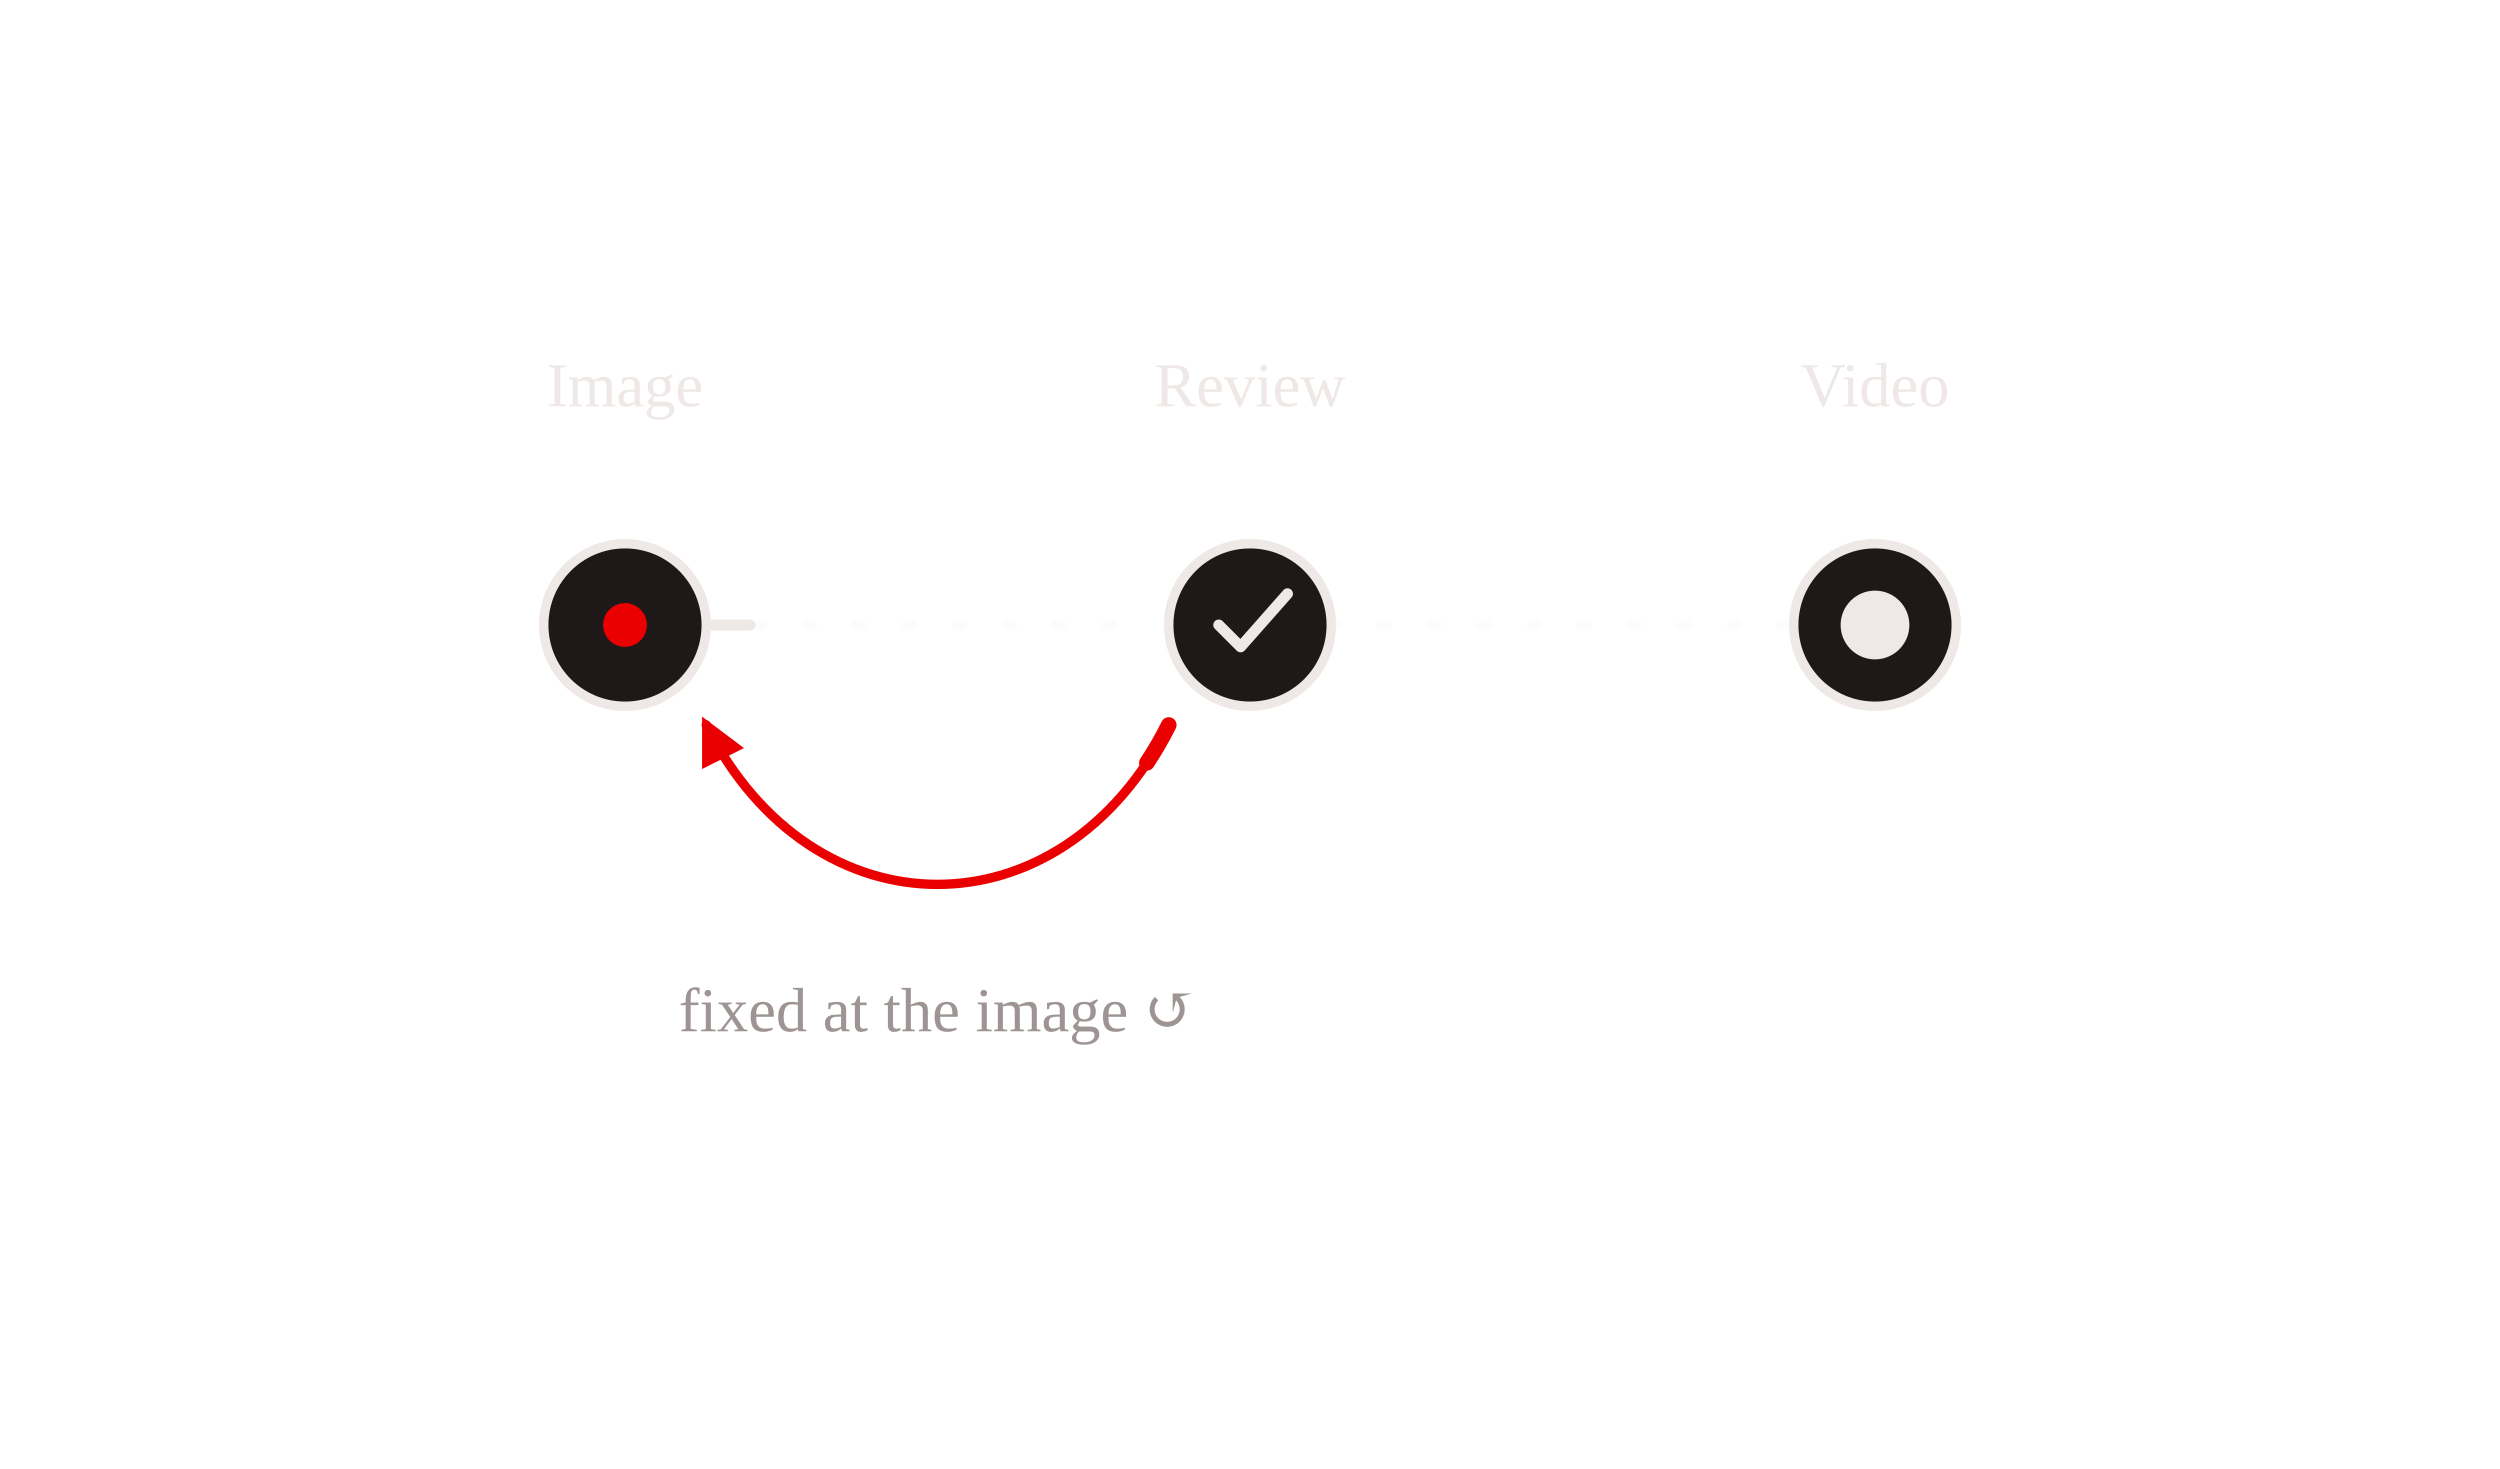
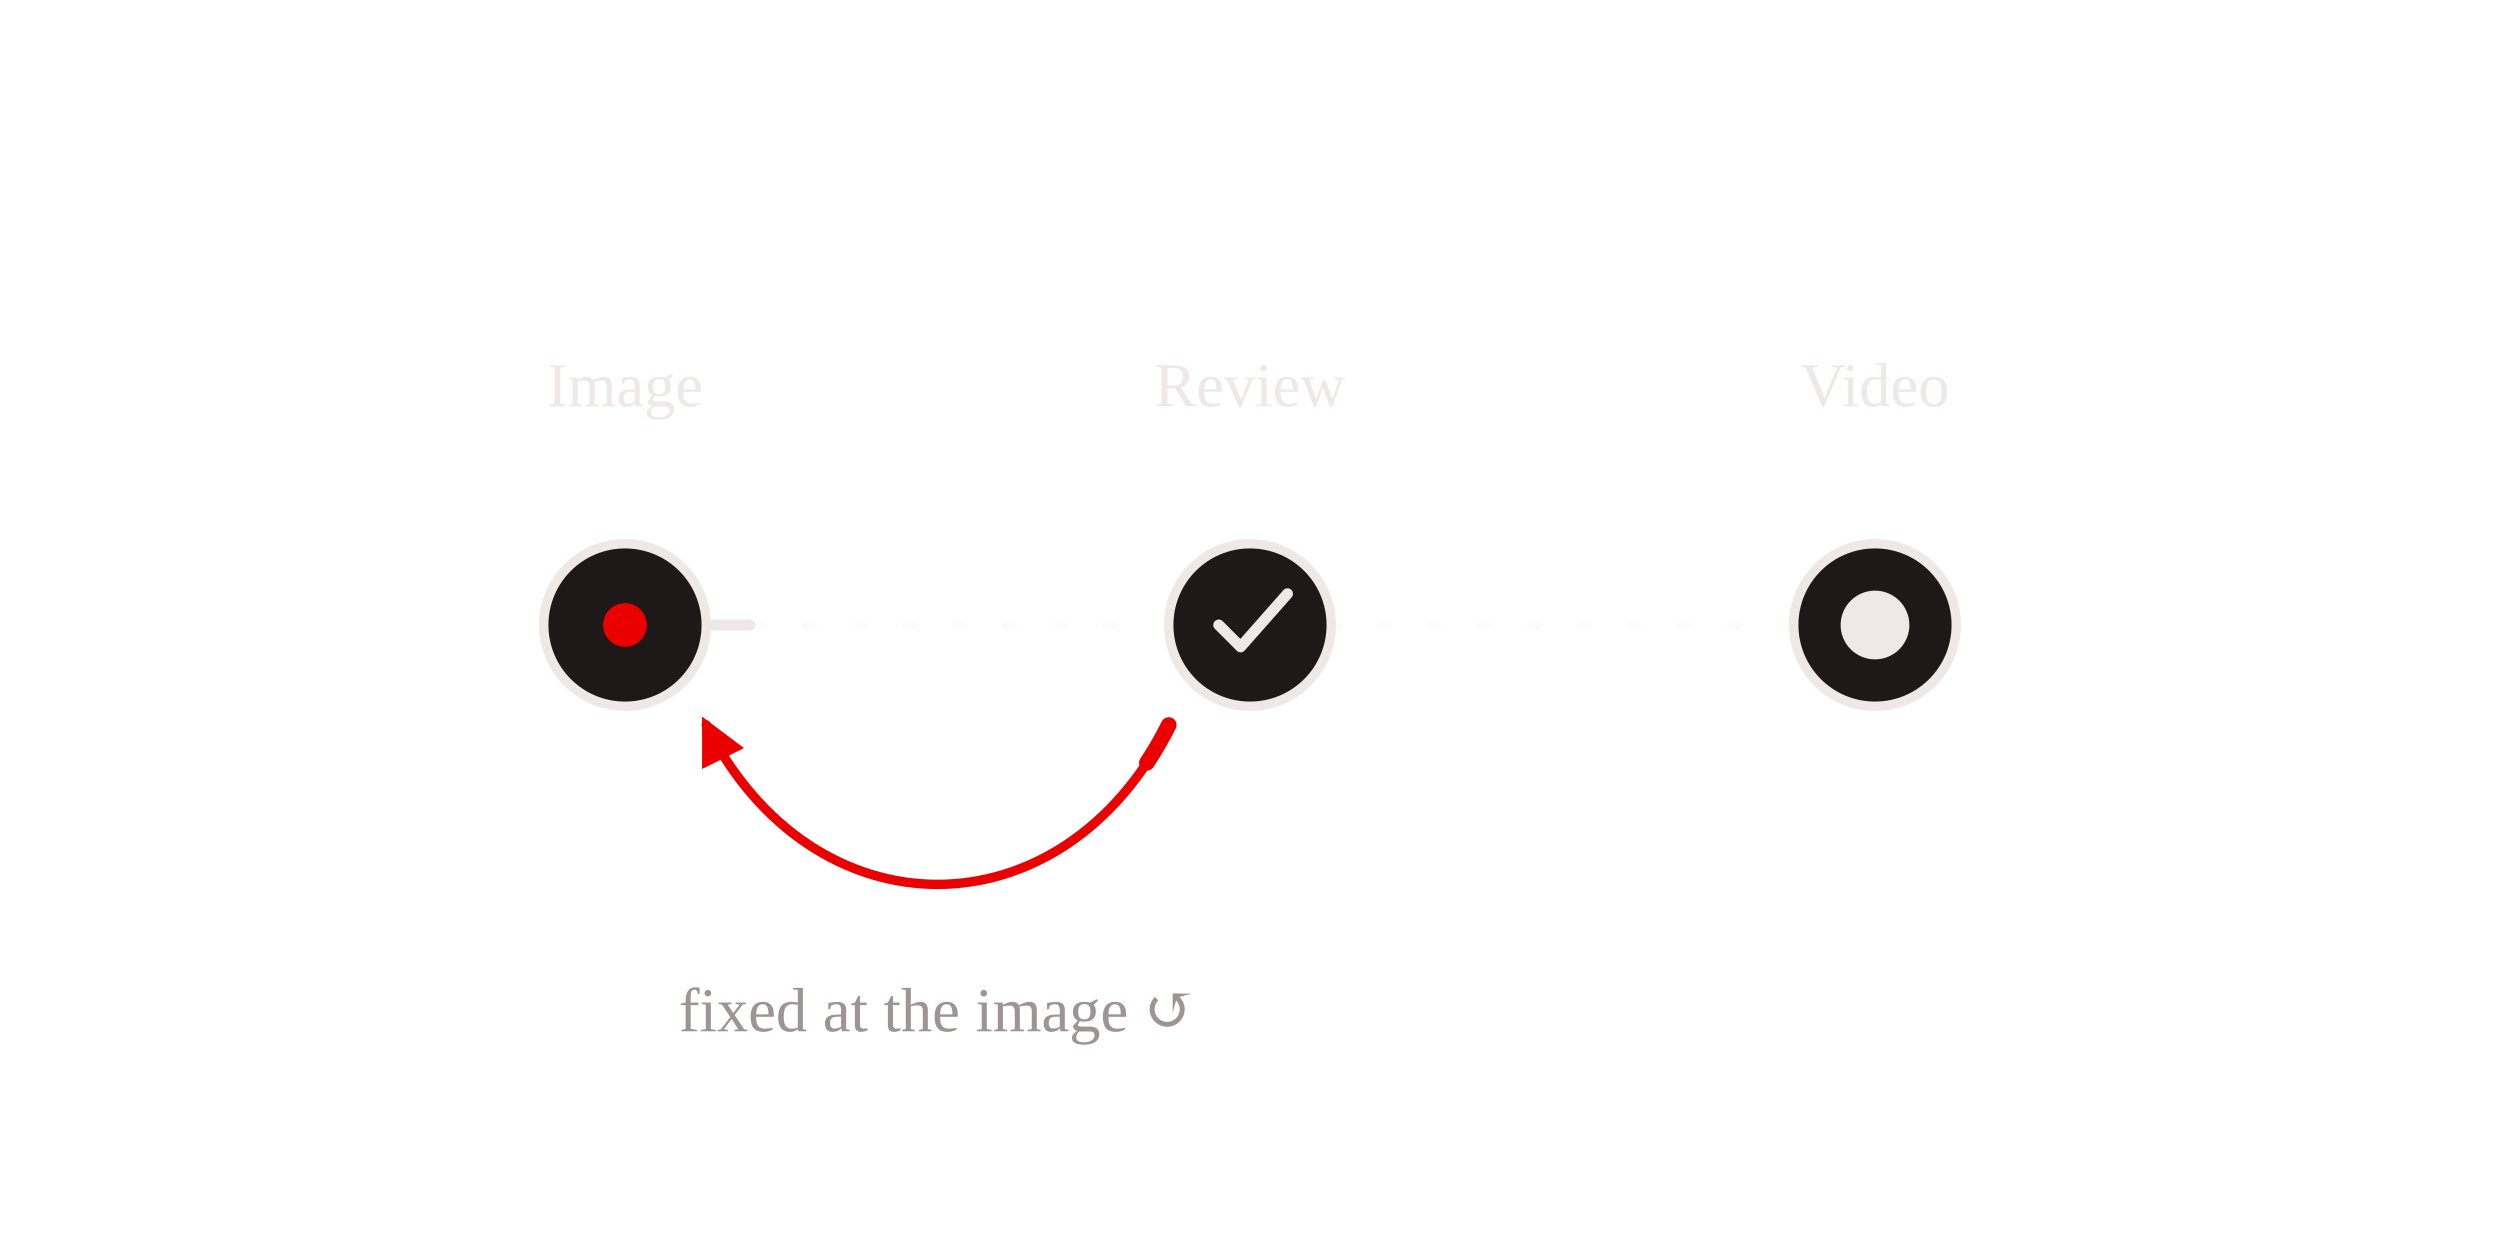
- <svg xmlns="http://www.w3.org/2000/svg" viewBox="0 0 800 470" class="diagram" aria-hidden="true">
+ <svg xmlns="http://www.w3.org/2000/svg" viewBox="0 0 800 400" class="diagram" aria-hidden="true">
  <defs>
    <marker id="cosArrowP4" markerWidth="6" markerHeight="6" refX="4.5" refY="3" orient="auto">
      <path d="M0.5,0.5 L5.5,3 L0.5,5.5 Z" fill="#ea0000" />
    </marker>
  </defs>
  <g fill="none" stroke="rgba(248,244,242,0.28)" stroke-width="3" stroke-linecap="round" stroke-dasharray="2 14">
    <line x1="226" y1="200" x2="364" y2="200" />
    <line x1="426" y1="200" x2="574" y2="200" />
  </g>
  <path d="M374,232 C340,300 260,300 226,232" fill="none" stroke="#ea0000" stroke-width="3" stroke-linecap="round" marker-end="url(#cosArrowP4)" />
  <g fill="none" stroke="#eee8e6" stroke-width="3.4" stroke-linecap="round">
    <line x1="226" y1="200" x2="364" y2="200" stroke-dasharray="14 900" style="animation:cosloopS 8s linear infinite;animation-delay:0.000s" />
    <path d="M374,232 C340,300 260,300 226,232" stroke="#ea0000" stroke-width="5" stroke-dasharray="14 900" style="animation:cosloopR 8s linear infinite;animation-delay:0.800s" />
    <line x1="226" y1="200" x2="574" y2="200" stroke-dasharray="14 900" style="animation:cosloopS 8s linear infinite;animation-delay:3.467s" />
  </g>
  <circle cx="200" cy="200" r="26" fill="#1e1818" stroke="#eee8e6" stroke-width="3" />
  <circle cx="200" cy="200" r="7" fill="#ea0000" />
  <circle cx="400" cy="200" r="26" fill="#1e1818" stroke="#eee8e6" stroke-width="3" />
  <path d="M390,200 L397,207 L412,190" fill="none" stroke="#eee8e6" stroke-width="3.5" stroke-linecap="round" stroke-linejoin="round" />
  <circle cx="600" cy="200" r="26" fill="#1e1818" stroke="#eee8e6" stroke-width="3" />
  <circle cx="600" cy="200" r="11" fill="#eee8e6" />
  <text x="200" y="130" text-anchor="middle" style="font-weight:500;font-size:20px" fill="#eee8e6">Image</text>
  <text x="400" y="130" text-anchor="middle" style="font-weight:500;font-size:20px" fill="#eee8e6">Review</text>
  <text x="600" y="130" text-anchor="middle" style="font-weight:500;font-size:20px" fill="#eee8e6">Video</text>
  <text x="300" y="330" text-anchor="middle" style="font-weight:500;font-size:20px" fill="#9e9493">fixed at the image ↺</text>
</svg>
